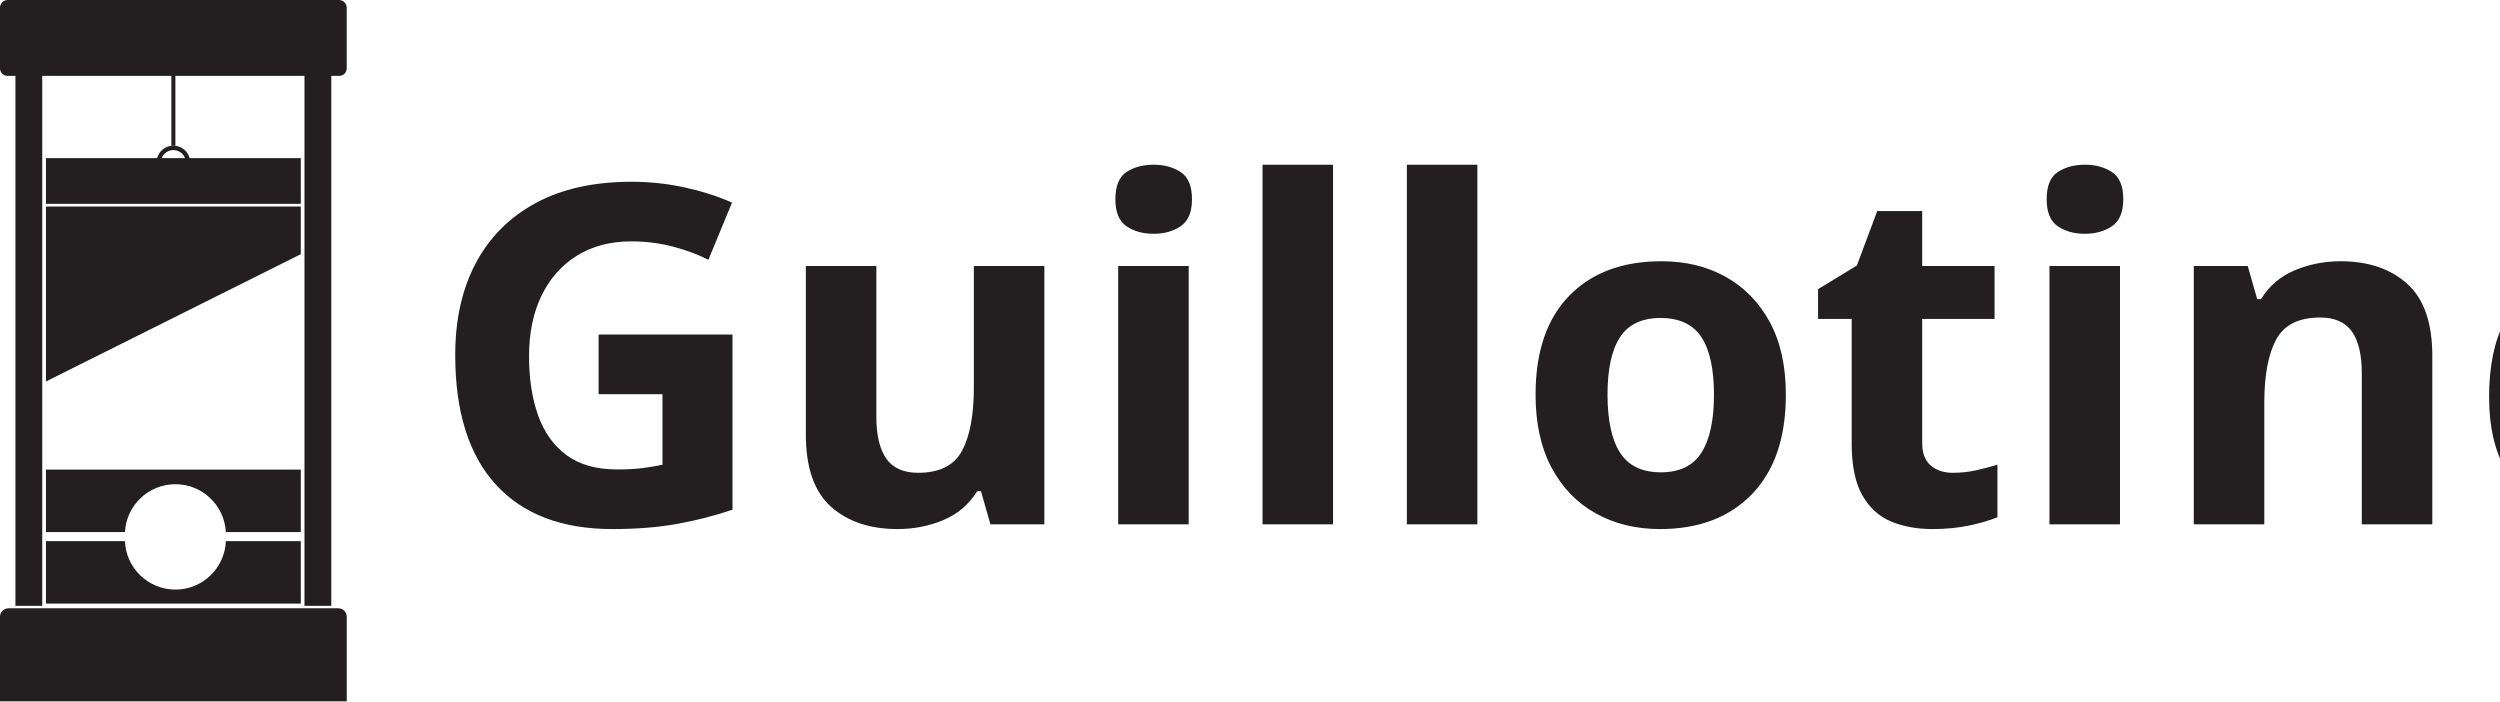
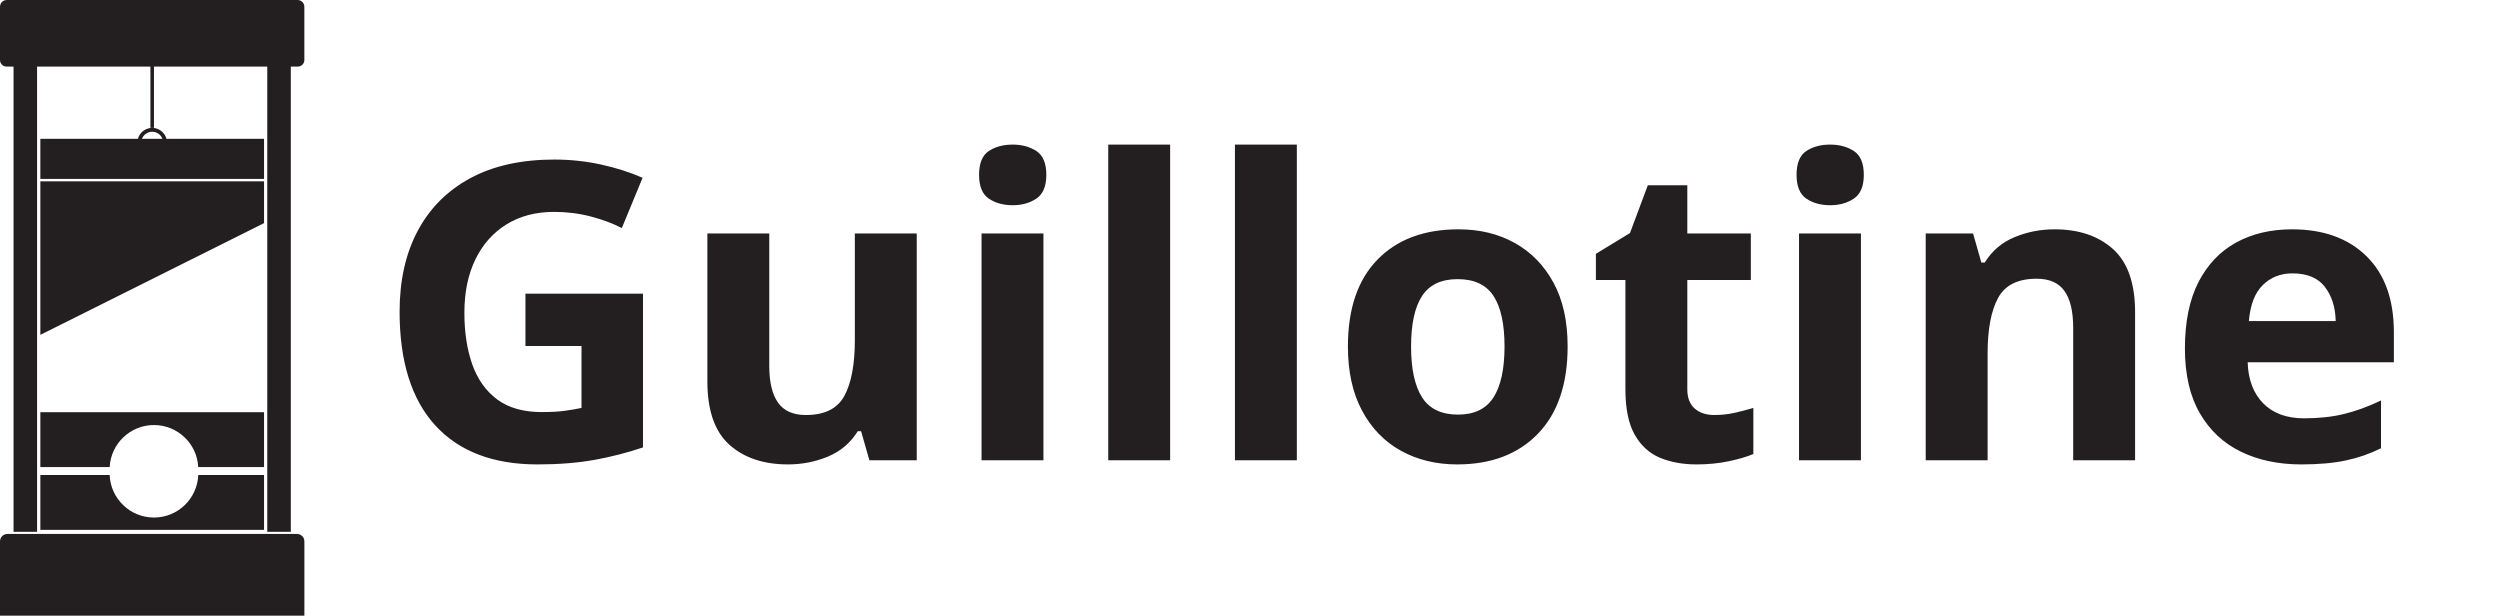
- <svg xmlns="http://www.w3.org/2000/svg" id="Layer_1" viewBox="0 0 570.57 160.07">
+ <svg xmlns="http://www.w3.org/2000/svg" id="Layer_1" viewBox="0 0 650 160.07">
  <defs>
    <style>.cls-1{font-family:Bahnschrift-Bold, Bahnschrift;font-size:108px;font-variation-settings:'wght' 700, 'wdth' 100;font-weight:700;}.cls-1,.cls-2{fill:#231f20;}</style>
  </defs>
  <path class="cls-2" d="M79.14,160.07H0v-19.32C0,139.69,.86,138.83,1.92,138.83H77.22c1.06,0,1.92,.86,1.92,1.92v19.32Z" />
  <path class="cls-2" d="M77.44,17.31H1.69c-.93,0-1.69-.76-1.69-1.69V1.76C0,.79,.79,0,1.76,0H77.37c.97,0,1.76,.79,1.76,1.76V15.62c0,.93-.76,1.69-1.69,1.69Z" />
  <rect class="cls-2" x="3.52" y="15.87" width="6.12" height="122.4" />
  <rect class="cls-2" x="69.49" y="15.87" width="6.12" height="122.4" />
  <rect class="cls-2" x="39.11" y="16.56" width=".92" height="16.69" />
  <polygon class="cls-2" points="68.65 58.01 10.49 87.06 10.49 47.14 68.65 47.14 68.65 58.01" />
  <path class="cls-2" d="M68.65,107.18v14.26h-17.11c-.31-6.09-5.35-10.93-11.51-10.93s-11.2,4.84-11.51,10.93H10.49v-14.26h58.16Z" />
  <path class="cls-2" d="M68.65,123.5v14.26H10.49v-14.26H28.51c.25,6.15,5.31,11.06,11.52,11.06s11.27-4.91,11.52-11.06h17.1Z" />
  <path class="cls-2" d="M39.57,34.25c1.57,0,2.84,1.27,2.84,2.84s-1.27,2.84-2.84,2.84-2.84-1.27-2.84-2.84,1.27-2.84,2.84-2.84m0-1c-2.12,0-3.84,1.72-3.84,3.84s1.72,3.84,3.84,3.84,3.84-1.72,3.84-3.84-1.72-3.84-3.84-3.84h0Z" />
  <text class="cls-1" transform="translate(97.63 119.67)">
    <tspan x="0" y="0">Guillotine</tspan>
  </text>
  <rect class="cls-2" x="10.49" y="36.09" width="58.16" height="10.43" />
</svg>
